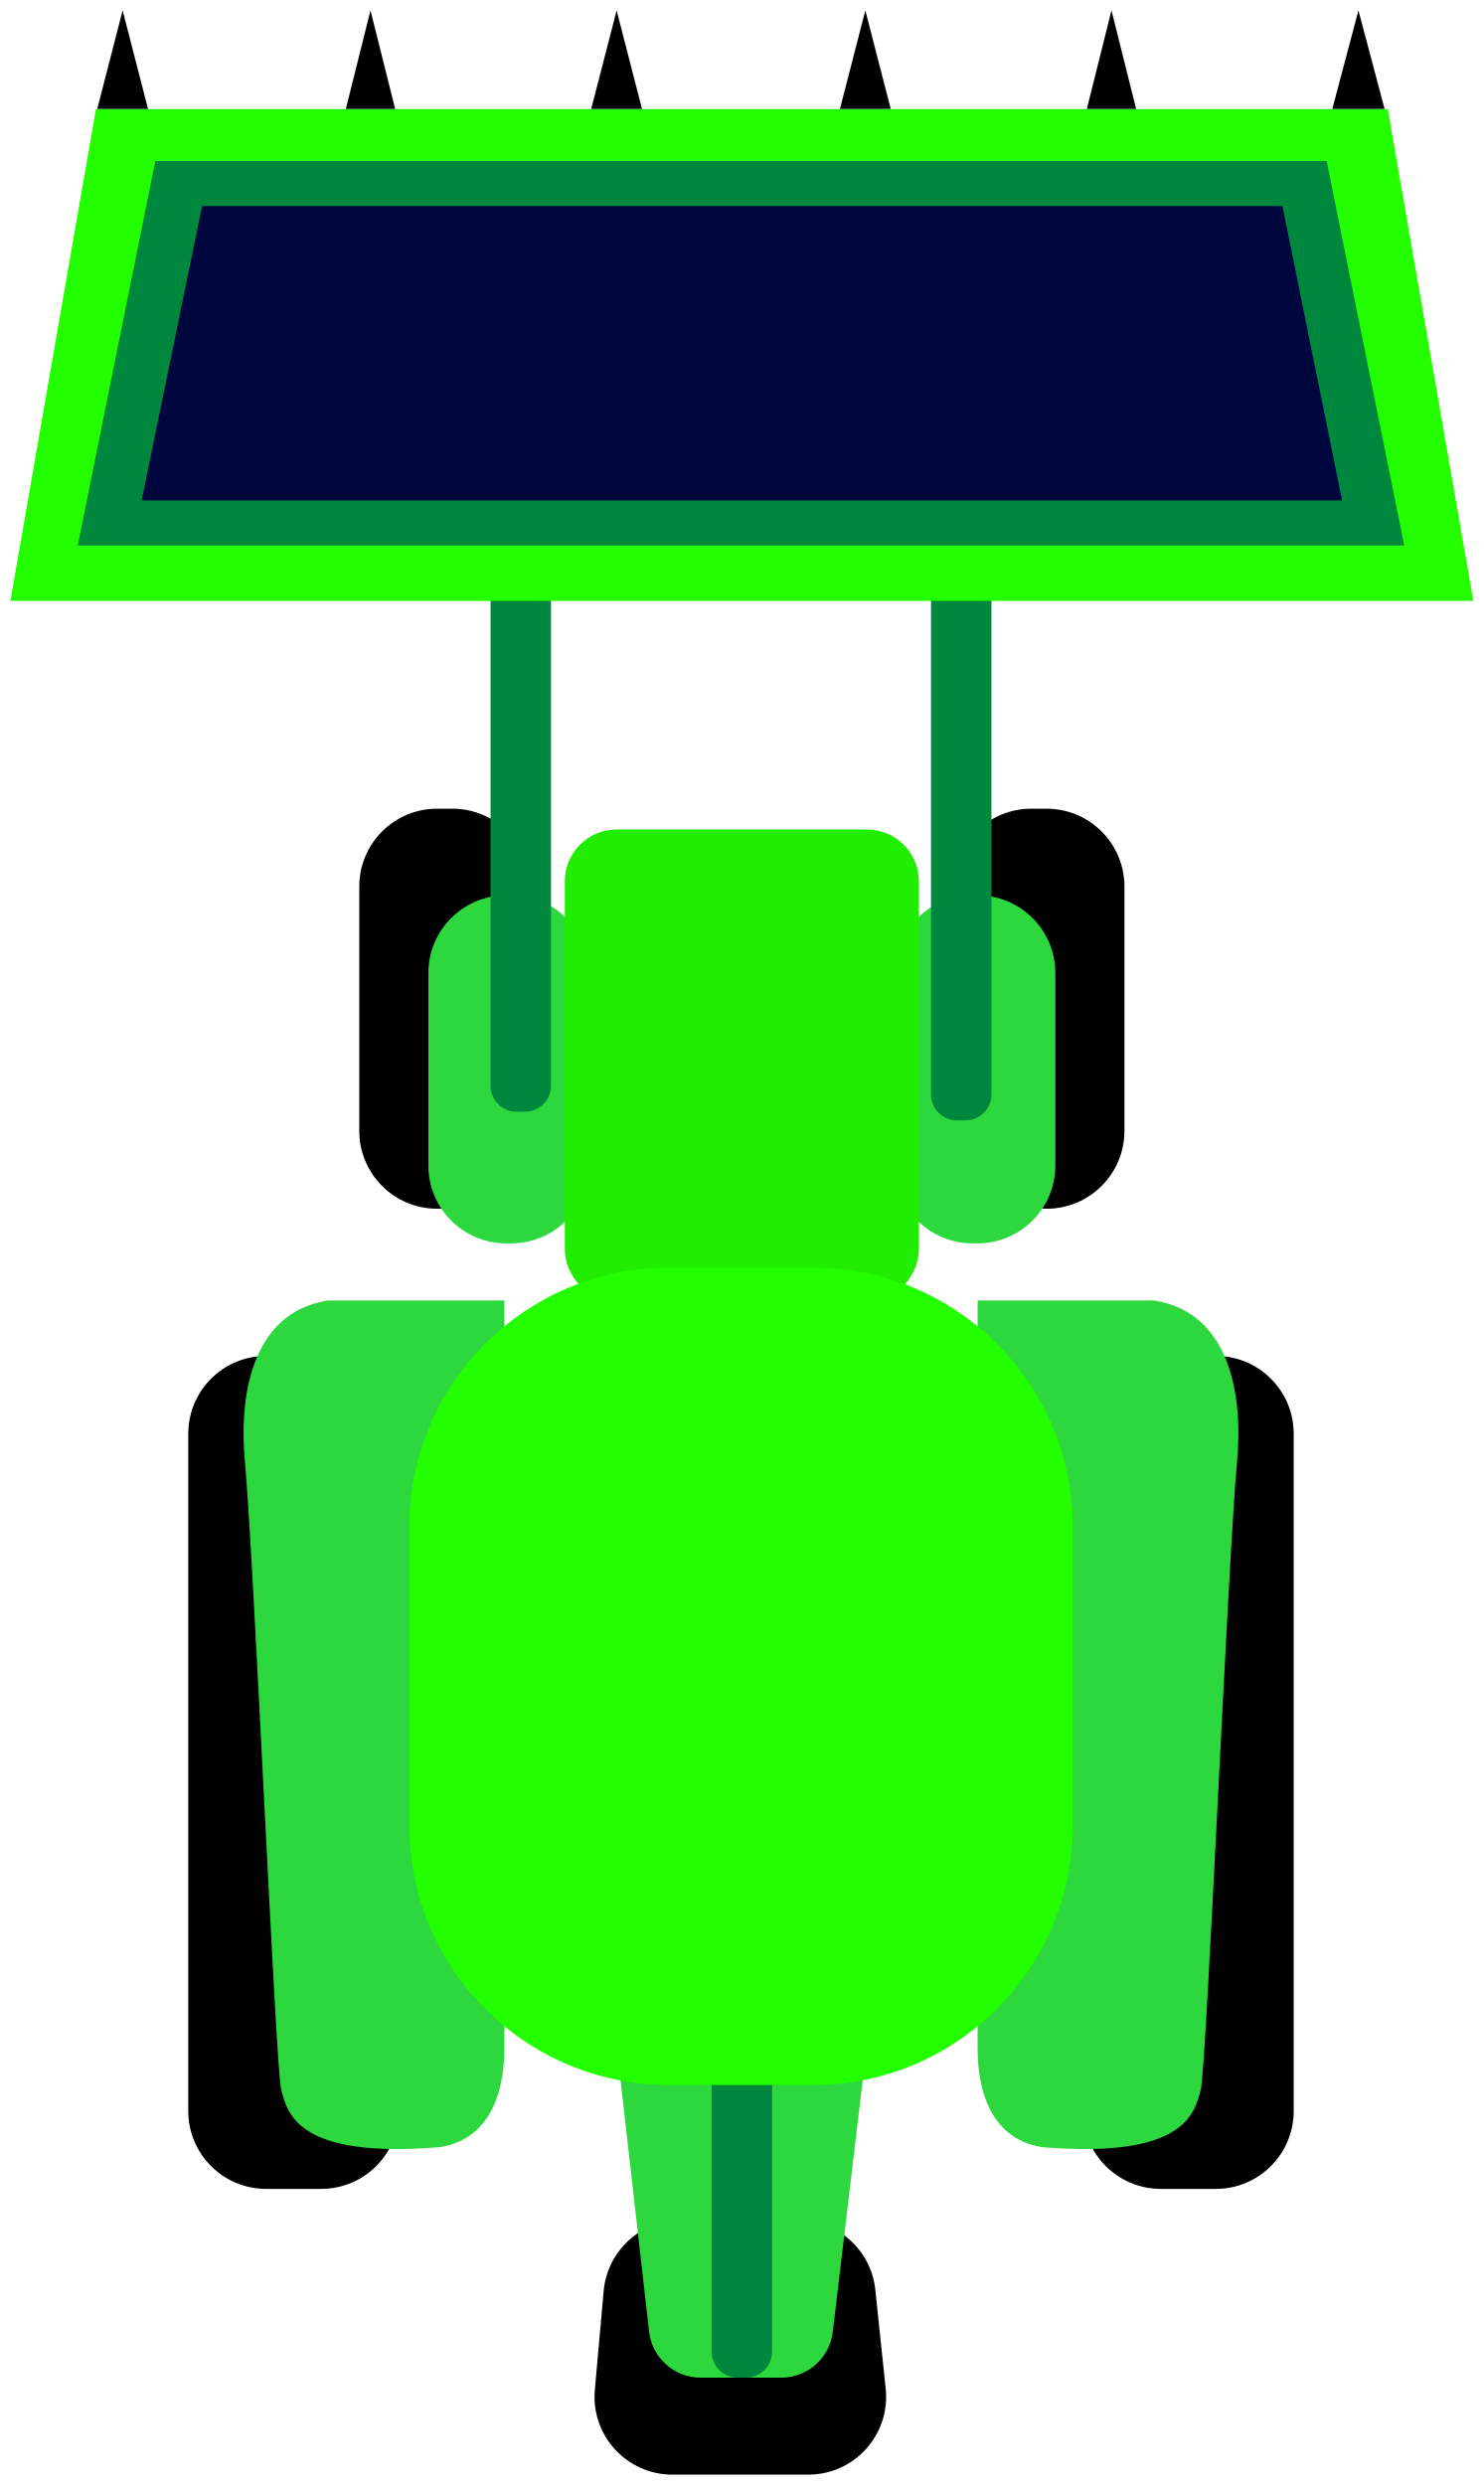
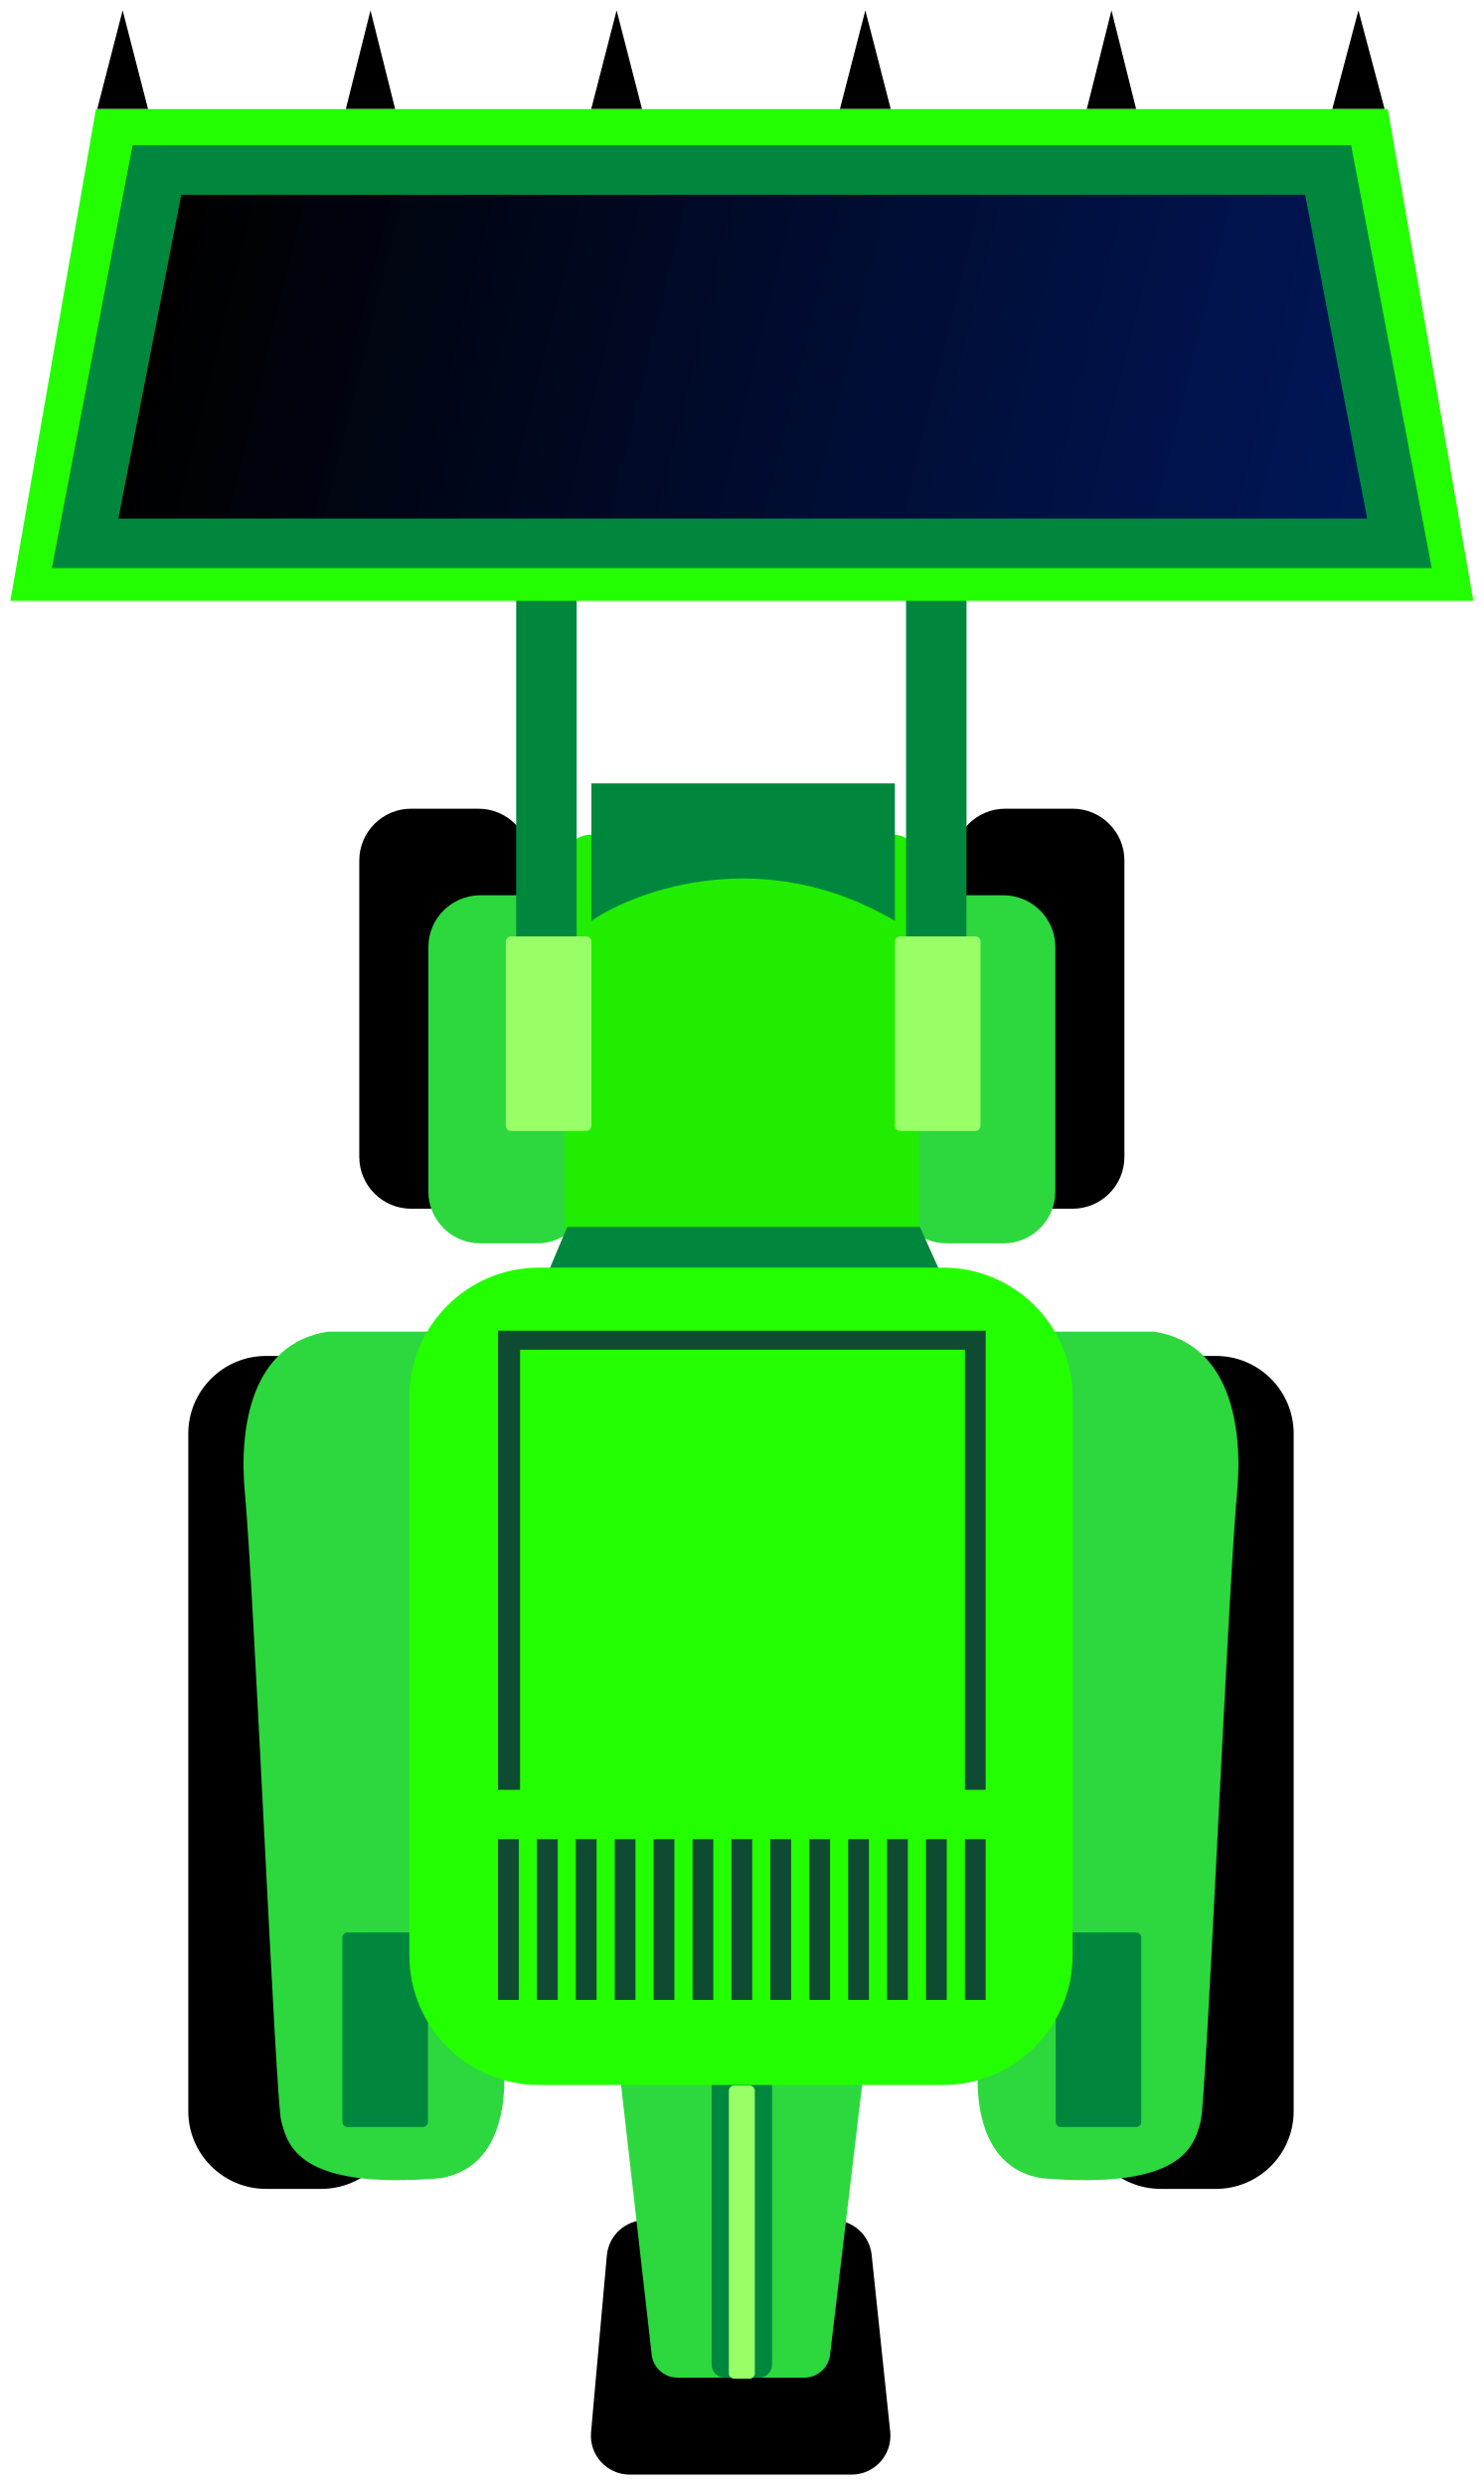
<svg xmlns="http://www.w3.org/2000/svg" width="572" height="958" viewBox="0 0 572 958" fill="none">
-   <path d="M307.619 855.863H262.61C247.076 855.863 234.111 867.722 232.729 883.195L229.323 921.333C227.756 938.885 241.583 954.001 259.205 954.001H311.62C329.427 954.001 343.315 938.58 341.457 920.87L337.455 882.733C335.852 867.46 322.975 855.863 307.619 855.863Z" fill="black" />
-   <rect x="138.508" y="311.766" width="65.922" height="154.216" rx="30" fill="black" />
-   <rect x="367.57" y="311.766" width="65.922" height="154.216" rx="30" fill="black" />
+   <path d="M321.127 855.863H248.89C241.123 855.863 234.64 861.793 233.949 869.529L227.865 937.667C227.081 946.443 233.994 954.001 242.805 954.001H328.277C337.18 954.001 344.124 946.291 343.195 937.436L336.045 869.298C335.244 861.662 328.806 855.863 321.127 855.863Z" fill="black" />
+   <rect x="138.508" y="311.766" width="65.922" height="154.216" rx="20" fill="black" />
+   <rect x="367.57" y="311.766" width="65.922" height="154.216" rx="20" fill="black" />
  <rect x="72.586" y="522.729" width="81.237" height="321.117" rx="30" fill="black" />
  <rect x="417.512" y="522.729" width="81.237" height="321.117" rx="30" fill="black" />
  <path d="M142.835 4L152.35 42.053H133.32L142.835 4Z" fill="black" />
  <path d="M237.722 4L247.526 42.053H227.919L237.722 4Z" fill="black" />
  <path d="M333.609 4L343.412 42.053H323.806L333.609 4Z" fill="black" />
  <path d="M428.499 4L438.014 42.053H418.984L428.499 4Z" fill="black" />
  <path d="M523.715 4L533.807 42.053H513.624L523.715 4Z" fill="black" />
  <path d="M47.281 4L57.084 42.053H37.477L47.281 4Z" fill="black" />
-   <path d="M250.236 898.873L238.25 793.335C236.903 781.472 246.183 771.078 258.123 771.078H313.75C325.732 771.078 335.025 781.543 333.61 793.441L321.053 898.979C319.856 909.039 311.325 916.616 301.193 916.616H270.108C259.936 916.616 251.384 908.98 250.236 898.873Z" fill="#2DD83E" />
-   <path d="M444.924 501.365H376.89V789.818C376.89 802.458 380.116 824.216 401.629 827.737C456.756 832.341 460.52 814.736 462.941 805.527C465.057 797.475 473.481 600.225 476.924 563.389C479.253 538.471 474.504 505.97 444.924 501.365Z" fill="#2DD83E" />
-   <path d="M126.405 501.365H194.438V789.818C194.438 802.458 191.212 824.216 169.699 827.737C114.572 832.341 110.808 814.736 108.388 805.527C106.271 797.475 97.847 600.225 94.404 563.389C92.075 538.471 96.825 505.97 126.405 501.365Z" fill="#2DD83E" />
-   <rect x="165.141" y="345.146" width="61.927" height="134.188" rx="30" fill="#2DD83E" />
-   <rect x="344.93" y="345.146" width="61.927" height="134.188" rx="30" fill="#2DD83E" />
-   <rect x="217.75" y="319.777" width="136.505" height="181.588" rx="20" fill="#21ED00" />
-   <path d="M189.113 418.596V227.633C189.113 222.11 193.59 217.633 199.113 217.633H202.419C207.942 217.633 212.419 222.11 212.419 227.633V418.596C212.419 424.118 207.942 428.596 202.419 428.596H199.113C193.59 428.596 189.113 424.118 189.113 418.596Z" fill="#00873E" />
-   <path d="M358.914 421.933V230.971C358.914 225.448 363.391 220.971 368.914 220.971H372.22C377.743 220.971 382.22 225.448 382.22 230.971V421.933C382.22 427.456 377.743 431.933 372.22 431.933H368.914C363.391 431.933 358.914 427.456 358.914 421.933Z" fill="#00873E" />
-   <path d="M274.344 906.613V715.65C274.344 710.128 278.821 705.65 284.344 705.65H287.65C293.172 705.65 297.65 710.128 297.65 715.65V906.613C297.65 912.136 293.172 916.613 287.65 916.613H284.344C278.821 916.613 274.344 912.136 274.344 906.613Z" fill="#00873E" />
+   <path d="M251.244 907.744L236.986 782.207C236.313 776.275 240.953 771.078 246.923 771.078H325.01C331.001 771.078 335.648 776.31 334.94 782.26L320.004 907.797C319.406 912.828 315.14 916.616 310.074 916.616H261.18C256.093 916.616 251.817 912.798 251.244 907.744Z" fill="#2DD83E" />
+   <path d="M444.924 513.365H376.89V801.818C376.89 814.458 380.116 836.216 401.629 839.737C456.756 844.341 460.52 826.736 462.941 817.527C465.057 809.475 473.481 612.225 476.924 575.389C479.253 550.471 474.504 517.97 444.924 513.365Z" fill="#2DD83E" />
+   <path d="M126.405 513.365H194.438V801.818C194.438 814.458 191.212 836.216 169.699 839.737C114.572 844.341 110.808 826.736 108.388 817.527C106.271 809.475 97.847 612.225 94.404 575.389C92.075 550.471 96.825 517.97 126.405 513.365Z" fill="#2DD83E" />
+   <rect x="165.141" y="345.146" width="61.927" height="134.188" rx="20" fill="#2DD83E" />
+   <rect x="344.93" y="345.146" width="61.927" height="134.188" rx="20" fill="#2DD83E" />
+   <rect x="217.75" y="321.777" width="136.505" height="181.588" rx="10" fill="#21ED00" />
+   <path d="M199 420.963V220C199 217.239 201.239 215 204 215H217.306C220.067 215 222.306 217.239 222.306 220V420.963C222.306 423.724 220.067 425.963 217.306 425.963H204C201.239 425.963 199 423.724 199 420.963Z" fill="#00873E" />
+   <path d="M349.305 424.301V223.338C349.305 220.576 351.543 218.338 354.305 218.338H367.61C370.372 218.338 372.61 220.576 372.61 223.338V424.301C372.61 427.062 370.372 429.301 367.61 429.301H354.305C351.543 429.301 349.305 427.062 349.305 424.301Z" fill="#00873E" />
+   <path d="M274.344 911.613V710.65C274.344 707.889 276.582 705.65 279.344 705.65H292.65C295.411 705.65 297.65 707.889 297.65 710.65V911.613C297.65 914.375 295.411 916.613 292.65 916.613H279.344C276.582 916.613 274.344 914.375 274.344 911.613Z" fill="#00873E" />
  <path d="M535.018 42.053H36.983L4 231.652H568L535.018 42.053Z" fill="#24FF00" />
-   <rect x="157.82" y="488.68" width="255.698" height="315.109" rx="100" fill="#24FF00" />
-   <path d="M511.458 62.08H59.875L29.969 210.288H541.364L511.458 62.08Z" fill="#00873E" />
-   <path d="M494.419 79.438H77.911L54.605 192.93H517.392L494.419 79.438Z" fill="#00063E" />
+   <path d="M520.889 56H51.111L20 219H552L520.889 56Z" fill="#00873E" />
+   <path d="M503.163 75.09H69.874L45.629 199.91H527.061L503.163 75.09Z" fill="url(#paint0_linear_45_730)" />
+   <path d="M354.646 473H218.664L209 496H365L354.646 473Z" fill="#00873E" />
+   <rect x="132" y="745" width="33" height="75" rx="2" fill="#00873E" />
+   <rect x="407" y="745" width="33" height="75" rx="2" fill="#00873E" />
+   <rect x="195" y="361" width="33" height="75" rx="2" fill="#98FF67" />
+   <rect x="345" y="361" width="33" height="75" rx="2" fill="#98FF67" />
+   <rect x="157.82" y="488.68" width="255.698" height="315.109" rx="50" fill="#24FF00" />
+   <path d="M192 513V690H200.5V520.335H372V690H380V513H192Z" fill="#090E44" fill-opacity="0.75" />
+   <rect x="192" y="709" width="8" height="62" fill="#090E44" fill-opacity="0.75" />
+   <rect x="207" y="709" width="8" height="62" fill="#090E44" fill-opacity="0.75" />
+   <rect x="222" y="709" width="8" height="62" fill="#090E44" fill-opacity="0.75" />
+   <rect x="237" y="709" width="8" height="62" fill="#090E44" fill-opacity="0.75" />
+   <rect x="252" y="709" width="8" height="62" fill="#090E44" fill-opacity="0.75" />
+   <rect x="267" y="709" width="8" height="62" fill="#090E44" fill-opacity="0.75" />
+   <rect x="282" y="709" width="8" height="62" fill="#090E44" fill-opacity="0.75" />
+   <rect x="297" y="709" width="8" height="62" fill="#090E44" fill-opacity="0.75" />
+   <rect x="312" y="709" width="8" height="62" fill="#090E44" fill-opacity="0.75" />
+   <rect x="327" y="709" width="8" height="62" fill="#090E44" fill-opacity="0.75" />
+   <rect x="342" y="709" width="8" height="62" fill="#090E44" fill-opacity="0.75" />
+   <rect x="357" y="709" width="8" height="62" fill="#090E44" fill-opacity="0.75" />
+   <rect x="372" y="709" width="8" height="62" fill="#090E44" fill-opacity="0.75" />
+   <rect x="281" y="804" width="10" height="113" rx="2" fill="#98FF67" />
+   <path d="M228 355V302H345V355C294.958 325.432 246.149 342.68 228 355Z" fill="#00873E" />
+   <defs>
+     <linearGradient id="paint0_linear_45_730" x1="71.5" y1="75" x2="519.5" y2="183.5" gradientUnits="userSpaceOnUse">
+       <stop />
+       <stop offset="1" stop-color="#000958" stop-opacity="0.9" />
+     </linearGradient>
+   </defs>
</svg>
